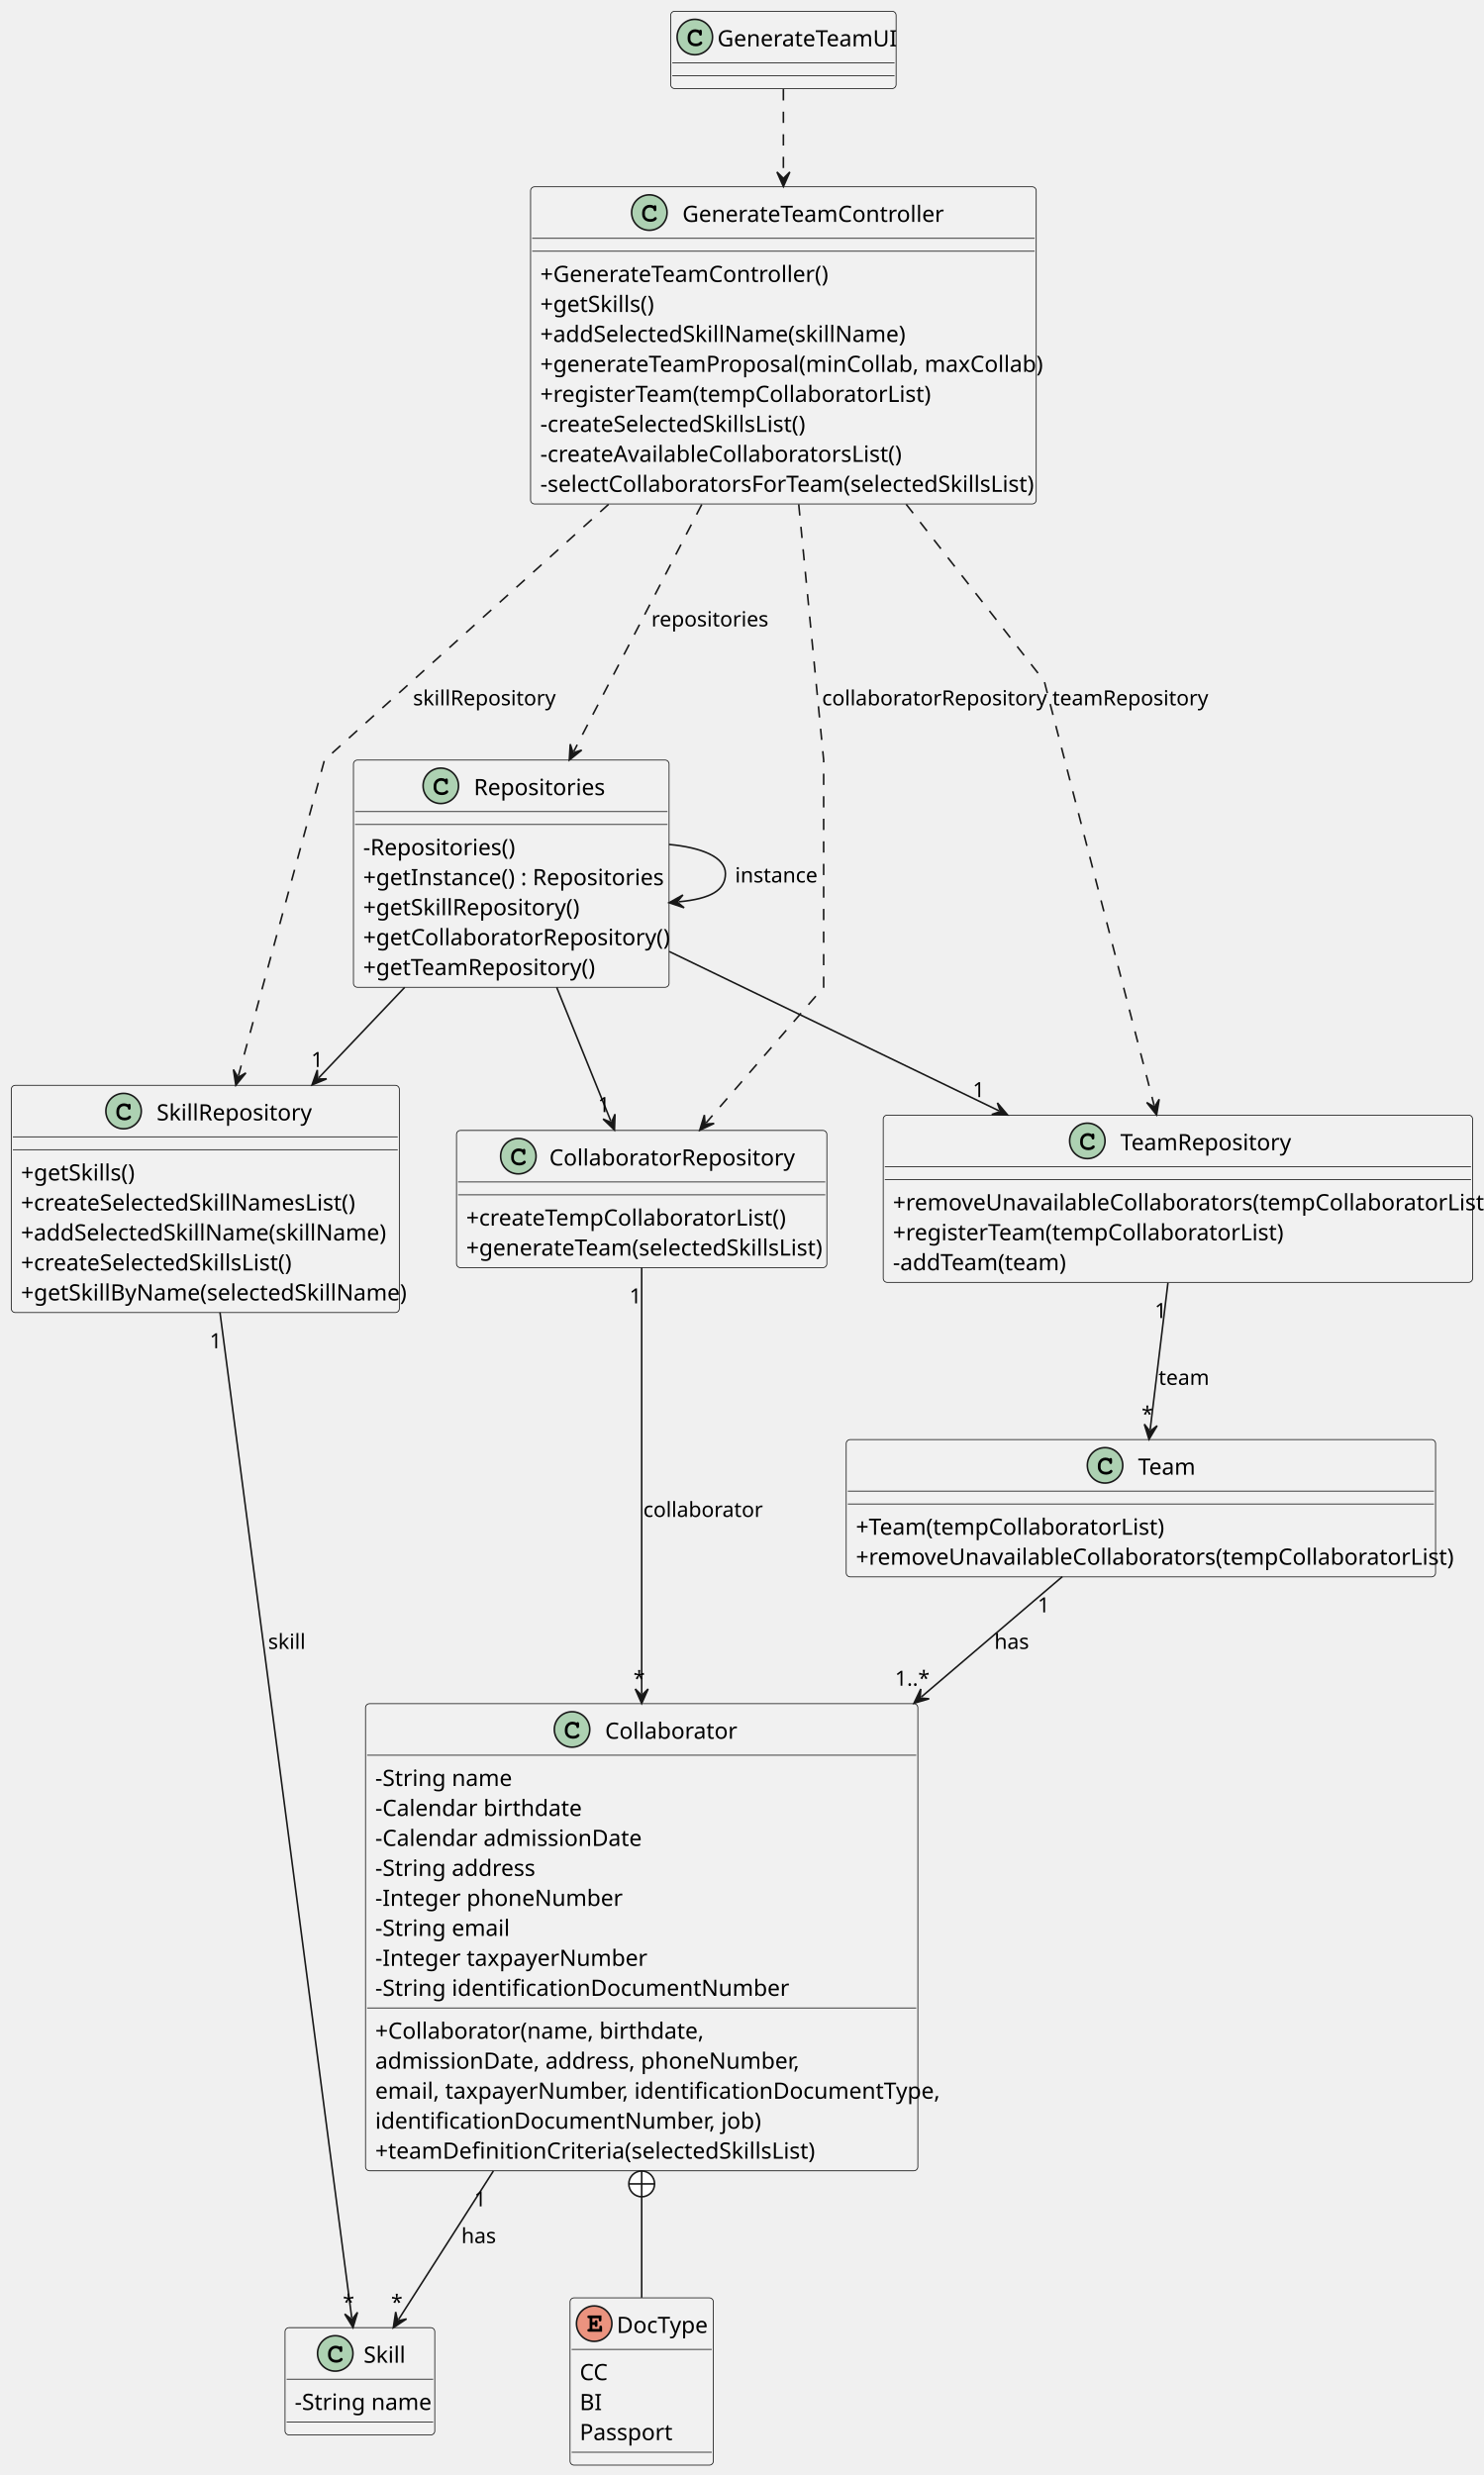
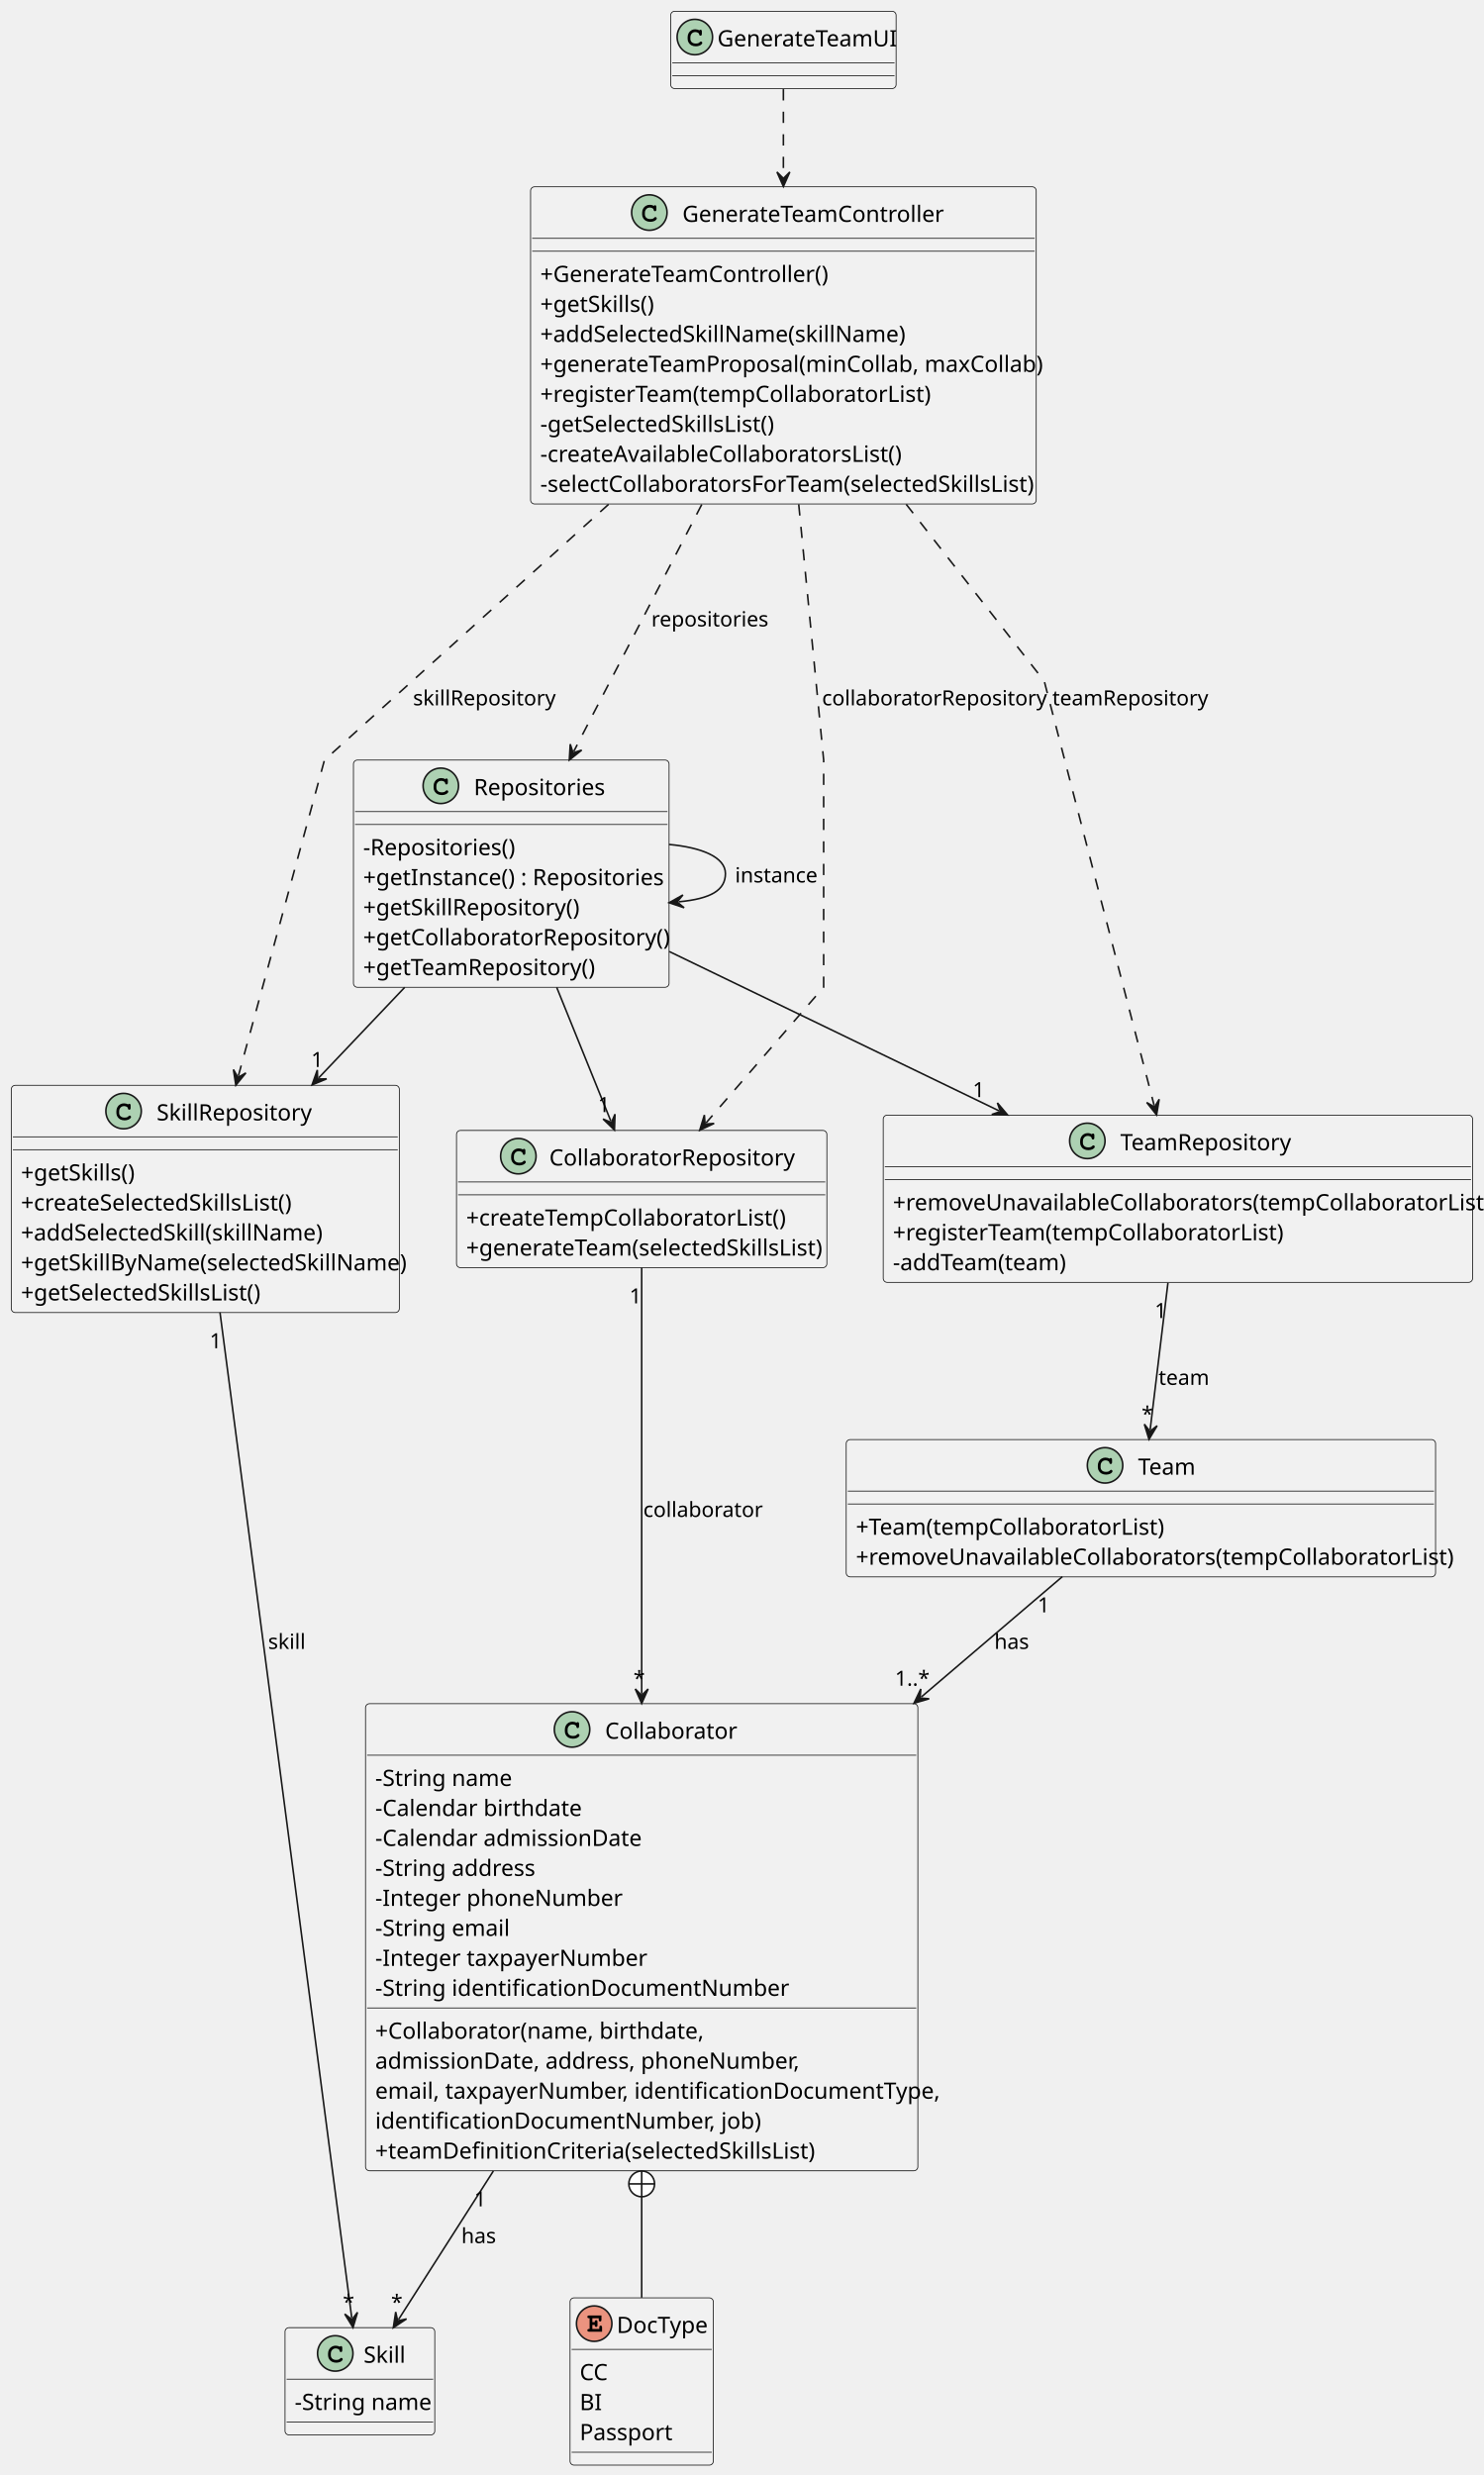
<svg xmlns="http://www.w3.org/2000/svg" contentStyleType="text/css" height="1537px" preserveAspectRatio="none" style="width:921px;height:1537px;background:#FFFFFF;" version="1.1" viewBox="0 0 921 1537" width="921px" zoomAndPan="magnify">
  <defs />
  <g>
    <g id="elem_GenerateTeamUI">
      <rect codeLine="11" fill="#F1F1F1" height="48" id="GenerateTeamUI" rx="2.5" ry="2.5" style="stroke:#181818;stroke-width:0.5;" width="140" x="416.5" y="7" />
      <ellipse cx="431.5" cy="23" fill="#ADD1B2" rx="11" ry="11" style="stroke:#181818;stroke-width:1.0;" />
      <path d="M434.266,18.875 Q434.422,18.656 434.609,18.547 Q434.797,18.438 435.016,18.438 Q435.391,18.438 435.625,18.703 Q435.859,18.953 435.859,19.562 L435.859,21.016 Q435.859,21.625 435.625,21.891 Q435.391,22.156 435.016,22.156 Q434.672,22.156 434.469,21.953 Q434.266,21.766 434.156,21.25 Q434.109,20.891 433.922,20.703 Q433.594,20.328 432.984,20.109 Q432.375,19.891 431.75,19.891 Q430.984,19.891 430.344,20.219 Q429.719,20.547 429.219,21.297 Q428.734,22.047 428.734,23.078 L428.734,24.172 Q428.734,25.406 429.625,26.234 Q430.516,27.047 432.109,27.047 Q433.047,27.047 433.703,26.797 Q434.094,26.641 434.516,26.203 Q434.781,25.938 434.922,25.859 Q435.078,25.781 435.281,25.781 Q435.609,25.781 435.859,26.047 Q436.125,26.297 436.125,26.641 Q436.125,26.984 435.781,27.391 Q435.281,27.969 434.484,28.297 Q433.406,28.75 432.109,28.75 Q430.594,28.75 429.391,28.125 Q428.406,27.625 427.719,26.562 Q427.031,25.484 427.031,24.203 L427.031,23.047 Q427.031,21.719 427.641,20.578 Q428.266,19.422 429.359,18.812 Q430.453,18.188 431.688,18.188 Q432.422,18.188 433.062,18.359 Q433.719,18.516 434.266,18.875 Z " fill="#000000" />
      <text fill="#000000" font-family="sans-serif" font-size="14" lengthAdjust="spacing" textLength="108" x="445.5" y="28.797">GenerateTeamUI</text>
      <line style="stroke:#181818;stroke-width:0.5;" x1="417.5" x2="555.5" y1="39" y2="39" />
      <line style="stroke:#181818;stroke-width:0.5;" x1="417.5" x2="555.5" y1="47" y2="47" />
    </g>
    <g id="elem_GenerateTeamController">
      <rect codeLine="16" fill="#F1F1F1" height="196.969" id="GenerateTeamController" rx="2.5" ry="2.5" style="stroke:#181818;stroke-width:0.5;" width="314" x="329.5" y="116" />
      <ellipse cx="403.25" cy="132" fill="#ADD1B2" rx="11" ry="11" style="stroke:#181818;stroke-width:1.0;" />
      <path d="M406.016,127.875 Q406.172,127.656 406.359,127.547 Q406.547,127.438 406.766,127.438 Q407.141,127.438 407.375,127.703 Q407.609,127.953 407.609,128.562 L407.609,130.016 Q407.609,130.625 407.375,130.891 Q407.141,131.156 406.766,131.156 Q406.422,131.156 406.219,130.953 Q406.016,130.766 405.906,130.25 Q405.859,129.891 405.672,129.703 Q405.344,129.328 404.734,129.109 Q404.125,128.891 403.5,128.891 Q402.734,128.891 402.094,129.219 Q401.469,129.547 400.969,130.297 Q400.484,131.047 400.484,132.078 L400.484,133.172 Q400.484,134.406 401.375,135.234 Q402.266,136.047 403.859,136.047 Q404.797,136.047 405.453,135.797 Q405.844,135.641 406.266,135.203 Q406.531,134.938 406.672,134.859 Q406.828,134.781 407.031,134.781 Q407.359,134.781 407.609,135.047 Q407.875,135.297 407.875,135.641 Q407.875,135.984 407.531,136.391 Q407.031,136.969 406.234,137.297 Q405.156,137.75 403.859,137.75 Q402.344,137.75 401.141,137.125 Q400.156,136.625 399.469,135.562 Q398.781,134.484 398.781,133.203 L398.781,132.047 Q398.781,130.719 399.391,129.578 Q400.016,128.422 401.109,127.812 Q402.203,127.188 403.438,127.188 Q404.172,127.188 404.812,127.359 Q405.469,127.516 406.016,127.875 Z " fill="#000000" />
      <text fill="#000000" font-family="sans-serif" font-size="14" lengthAdjust="spacing" textLength="158" x="423.75" y="137.797">GenerateTeamController</text>
      <line style="stroke:#181818;stroke-width:0.5;" x1="330.5" x2="642.5" y1="148" y2="148" />
      <line style="stroke:#181818;stroke-width:0.5;" x1="330.5" x2="642.5" y1="156" y2="156" />
      <text fill="#000000" font-family="sans-serif" font-size="14" lengthAdjust="spacing" textLength="176" x="335.5" y="175.107">+GenerateTeamController()</text>
      <text fill="#000000" font-family="sans-serif" font-size="14" lengthAdjust="spacing" textLength="70" x="335.5" y="193.728">+getSkills()</text>
      <text fill="#000000" font-family="sans-serif" font-size="14" lengthAdjust="spacing" textLength="217" x="335.5" y="212.35">+addSelectedSkillName(skillName)</text>
      <text fill="#000000" font-family="sans-serif" font-size="14" lengthAdjust="spacing" textLength="302" x="335.5" y="230.971">+generateTeamProposal(minCollab, maxCollab)</text>
      <text fill="#000000" font-family="sans-serif" font-size="14" lengthAdjust="spacing" textLength="233" x="335.5" y="249.592">+registerTeam(tempCollaboratorList)</text>
-       <text fill="#000000" font-family="sans-serif" font-size="14" lengthAdjust="spacing" textLength="164" x="335.5" y="268.213">-createSelectedSkillsList()</text>
+       <text fill="#000000" font-family="sans-serif" font-size="14" lengthAdjust="spacing" textLength="144" x="335.5" y="268.213">-getSelectedSkillsList()</text>
      <text fill="#000000" font-family="sans-serif" font-size="14" lengthAdjust="spacing" textLength="219" x="335.5" y="286.834">-createAvailableCollaboratorsList()</text>
      <text fill="#000000" font-family="sans-serif" font-size="14" lengthAdjust="spacing" textLength="302" x="335.5" y="305.455">-selectCollaboratorsForTeam(selectedSkillsList)</text>
    </g>
    <g id="elem_Repositories">
      <rect codeLine="31" fill="#F1F1F1" height="141.106" id="Repositories" rx="2.5" ry="2.5" style="stroke:#181818;stroke-width:0.5;" width="196" x="219.5" y="472" />
      <ellipse cx="273.75" cy="488" fill="#ADD1B2" rx="11" ry="11" style="stroke:#181818;stroke-width:1.0;" />
      <path d="M276.516,483.875 Q276.672,483.656 276.859,483.547 Q277.047,483.438 277.266,483.438 Q277.641,483.438 277.875,483.703 Q278.109,483.953 278.109,484.562 L278.109,486.016 Q278.109,486.625 277.875,486.891 Q277.641,487.156 277.266,487.156 Q276.922,487.156 276.719,486.953 Q276.516,486.766 276.406,486.25 Q276.359,485.891 276.172,485.703 Q275.844,485.328 275.234,485.109 Q274.625,484.891 274,484.891 Q273.234,484.891 272.594,485.219 Q271.969,485.547 271.469,486.297 Q270.984,487.047 270.984,488.078 L270.984,489.172 Q270.984,490.406 271.875,491.234 Q272.766,492.047 274.359,492.047 Q275.297,492.047 275.953,491.797 Q276.344,491.641 276.766,491.203 Q277.031,490.938 277.172,490.859 Q277.328,490.781 277.531,490.781 Q277.859,490.781 278.109,491.047 Q278.375,491.297 278.375,491.641 Q278.375,491.984 278.031,492.391 Q277.531,492.969 276.734,493.297 Q275.656,493.75 274.359,493.75 Q272.844,493.75 271.641,493.125 Q270.656,492.625 269.969,491.562 Q269.281,490.484 269.281,489.203 L269.281,488.047 Q269.281,486.719 269.891,485.578 Q270.516,484.422 271.609,483.812 Q272.703,483.188 273.938,483.188 Q274.672,483.188 275.312,483.359 Q275.969,483.516 276.516,483.875 Z " fill="#000000" />
      <text fill="#000000" font-family="sans-serif" font-size="14" lengthAdjust="spacing" textLength="79" x="294.25" y="493.797">Repositories</text>
      <line style="stroke:#181818;stroke-width:0.5;" x1="220.5" x2="414.5" y1="504" y2="504" />
      <line style="stroke:#181818;stroke-width:0.5;" x1="220.5" x2="414.5" y1="512" y2="512" />
      <text fill="#000000" font-family="sans-serif" font-size="14" lengthAdjust="spacing" textLength="94" x="225.5" y="531.107">-Repositories()</text>
      <text fill="#000000" font-family="sans-serif" font-size="14" lengthAdjust="spacing" textLength="182" x="225.5" y="549.729">+getInstance() : Repositories</text>
      <text fill="#000000" font-family="sans-serif" font-size="14" lengthAdjust="spacing" textLength="131" x="225.5" y="568.35">+getSkillRepository()</text>
      <text fill="#000000" font-family="sans-serif" font-size="14" lengthAdjust="spacing" textLength="184" x="225.5" y="586.971">+getCollaboratorRepository()</text>
      <text fill="#000000" font-family="sans-serif" font-size="14" lengthAdjust="spacing" textLength="142" x="225.5" y="605.592">+getTeamRepository()</text>
    </g>
    <g id="elem_SkillRepository">
      <rect codeLine="42" fill="#F1F1F1" height="141.106" id="SkillRepository" rx="2.5" ry="2.5" style="stroke:#181818;stroke-width:0.5;" width="241" x="7" y="674" />
      <ellipse cx="76.75" cy="690" fill="#ADD1B2" rx="11" ry="11" style="stroke:#181818;stroke-width:1.0;" />
      <path d="M79.516,685.875 Q79.672,685.656 79.859,685.547 Q80.047,685.438 80.266,685.438 Q80.641,685.438 80.875,685.703 Q81.109,685.953 81.109,686.562 L81.109,688.016 Q81.109,688.625 80.875,688.891 Q80.641,689.156 80.266,689.156 Q79.922,689.156 79.719,688.953 Q79.516,688.766 79.406,688.25 Q79.359,687.891 79.172,687.703 Q78.844,687.328 78.234,687.109 Q77.625,686.891 77,686.891 Q76.234,686.891 75.594,687.219 Q74.969,687.547 74.469,688.297 Q73.984,689.047 73.984,690.078 L73.984,691.172 Q73.984,692.406 74.875,693.234 Q75.766,694.047 77.359,694.047 Q78.297,694.047 78.953,693.797 Q79.344,693.641 79.766,693.203 Q80.031,692.938 80.172,692.859 Q80.328,692.781 80.531,692.781 Q80.859,692.781 81.109,693.047 Q81.375,693.297 81.375,693.641 Q81.375,693.984 81.031,694.391 Q80.531,694.969 79.734,695.297 Q78.656,695.75 77.359,695.75 Q75.844,695.75 74.641,695.125 Q73.656,694.625 72.969,693.562 Q72.281,692.484 72.281,691.203 L72.281,690.047 Q72.281,688.719 72.891,687.578 Q73.516,686.422 74.609,685.812 Q75.703,685.188 76.938,685.188 Q77.672,685.188 78.312,685.359 Q78.969,685.516 79.516,685.875 Z " fill="#000000" />
      <text fill="#000000" font-family="sans-serif" font-size="14" lengthAdjust="spacing" textLength="93" x="97.25" y="695.797">SkillRepository</text>
      <line style="stroke:#181818;stroke-width:0.5;" x1="8" x2="247" y1="706" y2="706" />
      <line style="stroke:#181818;stroke-width:0.5;" x1="8" x2="247" y1="714" y2="714" />
      <text fill="#000000" font-family="sans-serif" font-size="14" lengthAdjust="spacing" textLength="70" x="13" y="733.107">+getSkills()</text>
-       <text fill="#000000" font-family="sans-serif" font-size="14" lengthAdjust="spacing" textLength="203" x="13" y="751.729">+createSelectedSkillNamesList()</text>
-       <text fill="#000000" font-family="sans-serif" font-size="14" lengthAdjust="spacing" textLength="217" x="13" y="770.35">+addSelectedSkillName(skillName)</text>
-       <text fill="#000000" font-family="sans-serif" font-size="14" lengthAdjust="spacing" textLength="167" x="13" y="788.971">+createSelectedSkillsList()</text>
-       <text fill="#000000" font-family="sans-serif" font-size="14" lengthAdjust="spacing" textLength="229" x="13" y="807.592">+getSkillByName(selectedSkillName)</text>
+       <text fill="#000000" font-family="sans-serif" font-size="14" lengthAdjust="spacing" textLength="167" x="13" y="751.729">+createSelectedSkillsList()</text>
+       <text fill="#000000" font-family="sans-serif" font-size="14" lengthAdjust="spacing" textLength="181" x="13" y="770.35">+addSelectedSkill(skillName)</text>
+       <text fill="#000000" font-family="sans-serif" font-size="14" lengthAdjust="spacing" textLength="229" x="13" y="788.971">+getSkillByName(selectedSkillName)</text>
+       <text fill="#000000" font-family="sans-serif" font-size="14" lengthAdjust="spacing" textLength="147" x="13" y="807.592">+getSelectedSkillsList()</text>
    </g>
    <g id="elem_CollaboratorRepository">
      <rect codeLine="51" fill="#F1F1F1" height="85.242" id="CollaboratorRepository" rx="2.5" ry="2.5" style="stroke:#181818;stroke-width:0.5;" width="230" x="283.5" y="702" />
      <ellipse cx="321.9" cy="718" fill="#ADD1B2" rx="11" ry="11" style="stroke:#181818;stroke-width:1.0;" />
      <path d="M324.666,713.875 Q324.822,713.656 325.009,713.547 Q325.197,713.438 325.416,713.438 Q325.791,713.438 326.025,713.703 Q326.259,713.953 326.259,714.562 L326.259,716.016 Q326.259,716.625 326.025,716.891 Q325.791,717.156 325.416,717.156 Q325.072,717.156 324.869,716.953 Q324.666,716.766 324.556,716.25 Q324.509,715.891 324.322,715.703 Q323.994,715.328 323.384,715.109 Q322.775,714.891 322.15,714.891 Q321.384,714.891 320.744,715.219 Q320.119,715.547 319.619,716.297 Q319.134,717.047 319.134,718.078 L319.134,719.172 Q319.134,720.406 320.025,721.234 Q320.916,722.047 322.509,722.047 Q323.447,722.047 324.103,721.797 Q324.494,721.641 324.916,721.203 Q325.181,720.938 325.322,720.859 Q325.478,720.781 325.681,720.781 Q326.009,720.781 326.259,721.047 Q326.525,721.297 326.525,721.641 Q326.525,721.984 326.181,722.391 Q325.681,722.969 324.884,723.297 Q323.806,723.75 322.509,723.75 Q320.994,723.75 319.791,723.125 Q318.806,722.625 318.119,721.562 Q317.431,720.484 317.431,719.203 L317.431,718.047 Q317.431,716.719 318.041,715.578 Q318.666,714.422 319.759,713.812 Q320.853,713.188 322.087,713.188 Q322.822,713.188 323.462,713.359 Q324.119,713.516 324.666,713.875 Z " fill="#000000" />
      <text fill="#000000" font-family="sans-serif" font-size="14" lengthAdjust="spacing" textLength="146" x="341.1" y="723.797">CollaboratorRepository</text>
      <line style="stroke:#181818;stroke-width:0.5;" x1="284.5" x2="512.5" y1="734" y2="734" />
      <line style="stroke:#181818;stroke-width:0.5;" x1="284.5" x2="512.5" y1="742" y2="742" />
      <text fill="#000000" font-family="sans-serif" font-size="14" lengthAdjust="spacing" textLength="194" x="289.5" y="761.107">+createTempCollaboratorList()</text>
      <text fill="#000000" font-family="sans-serif" font-size="14" lengthAdjust="spacing" textLength="218" x="289.5" y="779.729">+generateTeam(selectedSkillsList)</text>
    </g>
    <g id="elem_TeamRepository">
      <rect codeLine="57" fill="#F1F1F1" height="103.863" id="TeamRepository" rx="2.5" ry="2.5" style="stroke:#181818;stroke-width:0.5;" width="366" x="548.5" y="692.5" />
      <ellipse cx="675.25" cy="708.5" fill="#ADD1B2" rx="11" ry="11" style="stroke:#181818;stroke-width:1.0;" />
      <path d="M678.016,704.375 Q678.172,704.156 678.359,704.047 Q678.547,703.938 678.766,703.938 Q679.141,703.938 679.375,704.203 Q679.609,704.453 679.609,705.062 L679.609,706.516 Q679.609,707.125 679.375,707.391 Q679.141,707.656 678.766,707.656 Q678.422,707.656 678.219,707.453 Q678.016,707.266 677.906,706.75 Q677.859,706.391 677.672,706.203 Q677.344,705.828 676.734,705.609 Q676.125,705.391 675.5,705.391 Q674.734,705.391 674.094,705.719 Q673.469,706.047 672.969,706.797 Q672.484,707.547 672.484,708.578 L672.484,709.672 Q672.484,710.906 673.375,711.734 Q674.266,712.547 675.859,712.547 Q676.797,712.547 677.453,712.297 Q677.844,712.141 678.266,711.703 Q678.531,711.438 678.672,711.359 Q678.828,711.281 679.031,711.281 Q679.359,711.281 679.609,711.547 Q679.875,711.797 679.875,712.141 Q679.875,712.484 679.531,712.891 Q679.031,713.469 678.234,713.797 Q677.156,714.25 675.859,714.25 Q674.344,714.25 673.141,713.625 Q672.156,713.125 671.469,712.062 Q670.781,710.984 670.781,709.703 L670.781,708.547 Q670.781,707.219 671.391,706.078 Q672.016,704.922 673.109,704.312 Q674.203,703.688 675.438,703.688 Q676.172,703.688 676.812,703.859 Q677.469,704.016 678.016,704.375 Z " fill="#000000" />
      <text fill="#000000" font-family="sans-serif" font-size="14" lengthAdjust="spacing" textLength="104" x="695.75" y="714.297">TeamRepository</text>
      <line style="stroke:#181818;stroke-width:0.5;" x1="549.5" x2="913.5" y1="724.5" y2="724.5" />
      <line style="stroke:#181818;stroke-width:0.5;" x1="549.5" x2="913.5" y1="732.5" y2="732.5" />
      <text fill="#000000" font-family="sans-serif" font-size="14" lengthAdjust="spacing" textLength="354" x="554.5" y="751.607">+removeUnavailableCollaborators(tempCollaboratorList)</text>
      <text fill="#000000" font-family="sans-serif" font-size="14" lengthAdjust="spacing" textLength="233" x="554.5" y="770.229">+registerTeam(tempCollaboratorList)</text>
      <text fill="#000000" font-family="sans-serif" font-size="14" lengthAdjust="spacing" textLength="106" x="554.5" y="788.85">-addTeam(team)</text>
    </g>
    <g id="elem_Collaborator">
      <rect codeLine="64" fill="#F1F1F1" height="290.074" id="Collaborator" rx="2.5" ry="2.5" style="stroke:#181818;stroke-width:0.5;" width="343" x="227" y="1058" />
      <ellipse cx="355.25" cy="1074" fill="#ADD1B2" rx="11" ry="11" style="stroke:#181818;stroke-width:1.0;" />
      <path d="M358.016,1069.875 Q358.172,1069.656 358.359,1069.547 Q358.547,1069.438 358.766,1069.438 Q359.141,1069.438 359.375,1069.703 Q359.609,1069.953 359.609,1070.562 L359.609,1072.016 Q359.609,1072.625 359.375,1072.891 Q359.141,1073.156 358.766,1073.156 Q358.422,1073.156 358.219,1072.953 Q358.016,1072.766 357.906,1072.25 Q357.859,1071.891 357.672,1071.703 Q357.344,1071.328 356.734,1071.109 Q356.125,1070.891 355.5,1070.891 Q354.734,1070.891 354.094,1071.219 Q353.469,1071.547 352.969,1072.297 Q352.484,1073.047 352.484,1074.078 L352.484,1075.172 Q352.484,1076.406 353.375,1077.234 Q354.266,1078.047 355.859,1078.047 Q356.797,1078.047 357.453,1077.797 Q357.844,1077.641 358.266,1077.203 Q358.531,1076.938 358.672,1076.859 Q358.828,1076.781 359.031,1076.781 Q359.359,1076.781 359.609,1077.047 Q359.875,1077.297 359.875,1077.641 Q359.875,1077.984 359.531,1078.391 Q359.031,1078.969 358.234,1079.297 Q357.156,1079.75 355.859,1079.75 Q354.344,1079.75 353.141,1079.125 Q352.156,1078.625 351.469,1077.562 Q350.781,1076.484 350.781,1075.203 L350.781,1074.047 Q350.781,1072.719 351.391,1071.578 Q352.016,1070.422 353.109,1069.812 Q354.203,1069.188 355.438,1069.188 Q356.172,1069.188 356.812,1069.359 Q357.469,1069.516 358.016,1069.875 Z " fill="#000000" />
      <text fill="#000000" font-family="sans-serif" font-size="14" lengthAdjust="spacing" textLength="78" x="375.75" y="1079.797">Collaborator</text>
      <line style="stroke:#181818;stroke-width:0.5;" x1="228" x2="569" y1="1090" y2="1090" />
      <text fill="#000000" font-family="sans-serif" font-size="14" lengthAdjust="spacing" textLength="81" x="233" y="1109.107">-String name</text>
      <text fill="#000000" font-family="sans-serif" font-size="14" lengthAdjust="spacing" textLength="123" x="233" y="1127.728">-Calendar birthdate</text>
      <text fill="#000000" font-family="sans-serif" font-size="14" lengthAdjust="spacing" textLength="160" x="233" y="1146.35">-Calendar admissionDate</text>
      <text fill="#000000" font-family="sans-serif" font-size="14" lengthAdjust="spacing" textLength="97" x="233" y="1164.971">-String address</text>
      <text fill="#000000" font-family="sans-serif" font-size="14" lengthAdjust="spacing" textLength="142" x="233" y="1183.592">-Integer phoneNumber</text>
      <text fill="#000000" font-family="sans-serif" font-size="14" lengthAdjust="spacing" textLength="79" x="233" y="1202.213">-String email</text>
      <text fill="#000000" font-family="sans-serif" font-size="14" lengthAdjust="spacing" textLength="156" x="233" y="1220.834">-Integer taxpayerNumber</text>
      <text fill="#000000" font-family="sans-serif" font-size="14" lengthAdjust="spacing" textLength="238" x="233" y="1239.455">-String identificationDocumentNumber</text>
      <line style="stroke:#181818;stroke-width:0.5;" x1="228" x2="569" y1="1246.969" y2="1246.969" />
      <text fill="#000000" font-family="sans-serif" font-size="14" lengthAdjust="spacing" textLength="194" x="233" y="1266.076">+Collaborator(name, birthdate,</text>
      <text fill="#000000" font-family="sans-serif" font-size="14" lengthAdjust="spacing" textLength="253" x="233" y="1284.697">admissionDate, address, phoneNumber,</text>
      <text fill="#000000" font-family="sans-serif" font-size="14" lengthAdjust="spacing" textLength="331" x="233" y="1303.318">email, taxpayerNumber, identificationDocumentType,</text>
      <text fill="#000000" font-family="sans-serif" font-size="14" lengthAdjust="spacing" textLength="224" x="233" y="1321.939">identificationDocumentNumber, job)</text>
      <text fill="#000000" font-family="sans-serif" font-size="14" lengthAdjust="spacing" textLength="261" x="233" y="1340.561">+teamDefinitionCriteria(selectedSkillsList)</text>
    </g>
    <g id="elem_DocType">
      <rect codeLine="78" fill="#F1F1F1" height="103.863" id="DocType" rx="2.5" ry="2.5" style="stroke:#181818;stroke-width:0.5;" width="89" x="354" y="1427" />
      <ellipse cx="369" cy="1443" fill="#EB937F" rx="11" ry="11" style="stroke:#181818;stroke-width:1.0;" />
      <path d="M367.859,1443.797 L367.859,1446.297 L372.188,1446.297 L372.188,1445.375 Q372.188,1444.766 372.422,1444.5 Q372.672,1444.234 373.047,1444.234 Q373.422,1444.234 373.656,1444.5 Q373.891,1444.766 373.891,1445.375 L373.891,1448 L365.891,1448 Q365.266,1448 365,1447.766 Q364.75,1447.531 364.75,1447.141 Q364.75,1446.766 365.016,1446.531 Q365.281,1446.297 365.891,1446.297 L366.156,1446.297 L366.156,1439.641 L365.891,1439.641 Q365.266,1439.641 365,1439.406 Q364.75,1439.172 364.75,1438.781 Q364.75,1438.406 365,1438.172 Q365.266,1437.938 365.891,1437.938 L373.516,1437.938 L373.516,1440.531 Q373.516,1441.141 373.281,1441.406 Q373.062,1441.656 372.672,1441.656 Q372.297,1441.656 372.062,1441.406 Q371.828,1441.141 371.828,1440.531 L371.828,1439.641 L367.859,1439.641 L367.859,1442.094 L369.344,1442.094 Q369.344,1441.438 369.469,1441.25 Q369.734,1440.844 370.203,1440.844 Q370.578,1440.844 370.812,1441.109 Q371.047,1441.359 371.047,1441.969 L371.047,1443.938 Q371.047,1444.484 370.922,1444.672 Q370.656,1445.062 370.203,1445.062 Q369.734,1445.062 369.469,1444.656 Q369.344,1444.469 369.344,1443.797 L367.859,1443.797 Z " fill="#000000" />
      <text fill="#000000" font-family="sans-serif" font-size="14" lengthAdjust="spacing" textLength="57" x="383" y="1448.797">DocType</text>
      <line style="stroke:#181818;stroke-width:0.5;" x1="355" x2="442" y1="1459" y2="1459" />
      <text fill="#000000" font-family="sans-serif" font-size="14" lengthAdjust="spacing" textLength="20" x="360" y="1478.107">CC</text>
      <text fill="#000000" font-family="sans-serif" font-size="14" lengthAdjust="spacing" textLength="12" x="360" y="1496.728">BI</text>
      <text fill="#000000" font-family="sans-serif" font-size="14" lengthAdjust="spacing" textLength="56" x="360" y="1515.35">Passport</text>
      <line style="stroke:#181818;stroke-width:0.5;" x1="355" x2="442" y1="1522.863" y2="1522.863" />
    </g>
    <g id="elem_Skill">
      <rect codeLine="85" fill="#F1F1F1" height="66.621" id="Skill" rx="2.5" ry="2.5" style="stroke:#181818;stroke-width:0.5;" width="93" x="177" y="1445.5" />
      <ellipse cx="208.2" cy="1461.5" fill="#ADD1B2" rx="11" ry="11" style="stroke:#181818;stroke-width:1.0;" />
      <path d="M210.966,1457.375 Q211.122,1457.156 211.309,1457.047 Q211.497,1456.938 211.716,1456.938 Q212.091,1456.938 212.325,1457.203 Q212.559,1457.453 212.559,1458.062 L212.559,1459.516 Q212.559,1460.125 212.325,1460.391 Q212.091,1460.656 211.716,1460.656 Q211.372,1460.656 211.169,1460.453 Q210.966,1460.266 210.856,1459.75 Q210.809,1459.391 210.622,1459.203 Q210.294,1458.828 209.684,1458.609 Q209.075,1458.391 208.45,1458.391 Q207.684,1458.391 207.044,1458.719 Q206.419,1459.047 205.919,1459.797 Q205.434,1460.547 205.434,1461.578 L205.434,1462.672 Q205.434,1463.906 206.325,1464.734 Q207.216,1465.547 208.809,1465.547 Q209.747,1465.547 210.403,1465.297 Q210.794,1465.141 211.216,1464.703 Q211.481,1464.438 211.622,1464.359 Q211.778,1464.281 211.981,1464.281 Q212.309,1464.281 212.559,1464.547 Q212.825,1464.797 212.825,1465.141 Q212.825,1465.484 212.481,1465.891 Q211.981,1466.469 211.184,1466.797 Q210.106,1467.25 208.809,1467.25 Q207.294,1467.25 206.091,1466.625 Q205.106,1466.125 204.419,1465.062 Q203.731,1463.984 203.731,1462.703 L203.731,1461.547 Q203.731,1460.219 204.341,1459.078 Q204.966,1457.922 206.059,1457.312 Q207.153,1456.688 208.387,1456.688 Q209.122,1456.688 209.762,1456.859 Q210.419,1457.016 210.966,1457.375 Z " fill="#000000" />
      <text fill="#000000" font-family="sans-serif" font-size="14" lengthAdjust="spacing" textLength="25" x="225.8" y="1467.297">Skill</text>
      <line style="stroke:#181818;stroke-width:0.5;" x1="178" x2="269" y1="1477.5" y2="1477.5" />
      <text fill="#000000" font-family="sans-serif" font-size="14" lengthAdjust="spacing" textLength="81" x="183" y="1496.607">-String name</text>
      <line style="stroke:#181818;stroke-width:0.5;" x1="178" x2="269" y1="1504.121" y2="1504.121" />
    </g>
    <g id="elem_Team">
      <rect codeLine="90" fill="#F1F1F1" height="85.242" id="Team" rx="2.5" ry="2.5" style="stroke:#181818;stroke-width:0.5;" width="366" x="525.5" y="894" />
      <ellipse cx="686.25" cy="910" fill="#ADD1B2" rx="11" ry="11" style="stroke:#181818;stroke-width:1.0;" />
      <path d="M689.016,905.875 Q689.172,905.656 689.359,905.547 Q689.547,905.438 689.766,905.438 Q690.141,905.438 690.375,905.703 Q690.609,905.953 690.609,906.562 L690.609,908.016 Q690.609,908.625 690.375,908.891 Q690.141,909.156 689.766,909.156 Q689.422,909.156 689.219,908.953 Q689.016,908.766 688.906,908.25 Q688.859,907.891 688.672,907.703 Q688.344,907.328 687.734,907.109 Q687.125,906.891 686.5,906.891 Q685.734,906.891 685.094,907.219 Q684.469,907.547 683.969,908.297 Q683.484,909.047 683.484,910.078 L683.484,911.172 Q683.484,912.406 684.375,913.234 Q685.266,914.047 686.859,914.047 Q687.797,914.047 688.453,913.797 Q688.844,913.641 689.266,913.203 Q689.531,912.938 689.672,912.859 Q689.828,912.781 690.031,912.781 Q690.359,912.781 690.609,913.047 Q690.875,913.297 690.875,913.641 Q690.875,913.984 690.531,914.391 Q690.031,914.969 689.234,915.297 Q688.156,915.75 686.859,915.75 Q685.344,915.75 684.141,915.125 Q683.156,914.625 682.469,913.562 Q681.781,912.484 681.781,911.203 L681.781,910.047 Q681.781,908.719 682.391,907.578 Q683.016,906.422 684.109,905.812 Q685.203,905.188 686.438,905.188 Q687.172,905.188 687.812,905.359 Q688.469,905.516 689.016,905.875 Z " fill="#000000" />
      <text fill="#000000" font-family="sans-serif" font-size="14" lengthAdjust="spacing" textLength="36" x="706.75" y="915.797">Team</text>
      <line style="stroke:#181818;stroke-width:0.5;" x1="526.5" x2="890.5" y1="926" y2="926" />
      <line style="stroke:#181818;stroke-width:0.5;" x1="526.5" x2="890.5" y1="934" y2="934" />
      <text fill="#000000" font-family="sans-serif" font-size="14" lengthAdjust="spacing" textLength="185" x="531.5" y="953.107">+Team(tempCollaboratorList)</text>
      <text fill="#000000" font-family="sans-serif" font-size="14" lengthAdjust="spacing" textLength="354" x="531.5" y="971.729">+removeUnavailableCollaborators(tempCollaboratorList)</text>
    </g>
    <g id="link_Repositories_Repositories">
      <path codeLine="96" d="M415.52,524.41 C435.87,526.31 450.5,532.34 450.5,542.5 C450.5,552.66 441.844,558.132 421.494,560.032 " fill="none" id="Repositories-to-Repositories" style="stroke:#181818;stroke-width:1.0;" />
      <polygon fill="#181818" points="415.52,560.59,424.853,563.736,420.498,560.125,424.109,555.771,415.52,560.59" style="stroke:#181818;stroke-width:1.0;" />
      <text fill="#000000" font-family="sans-serif" font-size="13" lengthAdjust="spacing" textLength="49" x="456.5" y="548.028">instance</text>
    </g>
    <g id="link_GenerateTeamUI_GenerateTeamController">
      <path codeLine="98" d="M486.5,55.36 C486.5,71.15 486.5,87.19 486.5,109.81 " fill="none" id="GenerateTeamUI-to-GenerateTeamController" style="stroke:#181818;stroke-width:1.0;stroke-dasharray:7.0,7.0;" />
      <polygon fill="#181818" points="486.5,115.81,490.5,106.81,486.5,110.81,482.5,106.81,486.5,115.81" style="stroke:#181818;stroke-width:1.0;" />
    </g>
    <g id="link_GenerateTeamController_Repositories">
      <path codeLine="100" d="M435.79,313.31 C409.3,364.42 380.261,420.433 356.311,466.643 " fill="none" id="GenerateTeamController-to-Repositories" style="stroke:#181818;stroke-width:1.0;stroke-dasharray:7.0,7.0;" />
      <polygon fill="#181818" points="353.55,471.97,361.243,465.82,355.851,467.531,354.14,462.139,353.55,471.97" style="stroke:#181818;stroke-width:1.0;" />
      <text fill="#000000" font-family="sans-serif" font-size="13" lengthAdjust="spacing" textLength="67" x="404.5" y="389.028">repositories</text>
    </g>
    <g id="link_GenerateTeamController_CollaboratorRepository">
      <path codeLine="102" d="M496.02,313.2 C503.09,385.69 511.5,472 511.5,472 C511.5,472 511.5,613 511.5,613 C511.5,613 471.558,659.124 438.488,697.314 " fill="none" id="GenerateTeamController-to-CollaboratorRepository" style="stroke:#181818;stroke-width:1.0;stroke-dasharray:7.0,7.0;" />
      <polygon fill="#181818" points="434.56,701.85,443.475,697.665,437.833,698.07,437.428,692.428,434.56,701.85" style="stroke:#181818;stroke-width:1.0;" />
      <text fill="#000000" font-family="sans-serif" font-size="13" lengthAdjust="spacing" textLength="129" x="510.5" y="438.028">collaboratorRepository</text>
    </g>
    <g id="link_GenerateTeamController_SkillRepository">
      <path codeLine="103" d="M377.94,313.2 C297.4,385.69 201.5,472 201.5,472 C201.5,472 169.968,587.701 148.038,668.141 " fill="none" id="GenerateTeamController-to-SkillRepository" style="stroke:#181818;stroke-width:1.0;stroke-dasharray:7.0,7.0;" />
      <polygon fill="#181818" points="146.46,673.93,152.686,666.299,147.775,669.106,144.968,664.195,146.46,673.93" style="stroke:#181818;stroke-width:1.0;" />
      <text fill="#000000" font-family="sans-serif" font-size="13" lengthAdjust="spacing" textLength="85" x="256.5" y="438.028">skillRepository</text>
    </g>
    <g id="link_GenerateTeamController_TeamRepository">
      <path codeLine="104" d="M562.76,313.17 C604.77,366.99 648.5,423 648.5,423 C648.5,423 693.315,596.072 716.755,686.552 " fill="none" id="GenerateTeamController-to-TeamRepository" style="stroke:#181818;stroke-width:1.0;stroke-dasharray:7.0,7.0;" />
      <polygon fill="#181818" points="718.26,692.36,719.875,682.644,717.006,687.52,712.131,684.651,718.26,692.36" style="stroke:#181818;stroke-width:1.0;" />
      <text fill="#000000" font-family="sans-serif" font-size="13" lengthAdjust="spacing" textLength="91" x="653.5" y="438.028">teamRepository</text>
    </g>
    <g id="link_Repositories_SkillRepository">
      <path codeLine="106" d="M251.31,613.17 C232.68,632.79 216.543,649.77 197.903,669.39 " fill="none" id="Repositories-to-SkillRepository" style="stroke:#181818;stroke-width:1.0;" />
      <polygon fill="#181818" points="193.77,673.74,202.869,669.97,197.214,670.115,197.069,664.46,193.77,673.74" style="stroke:#181818;stroke-width:1.0;" />
      <text fill="#000000" font-family="sans-serif" font-size="13" lengthAdjust="spacing" textLength="7" x="193.243" y="662.604">1</text>
    </g>
    <g id="link_Repositories_CollaboratorRepository">
      <path codeLine="107" d="M345.72,613.17 C357.68,642.71 368.968,670.579 379.338,696.189 " fill="none" id="Repositories-to-CollaboratorRepository" style="stroke:#181818;stroke-width:1.0;" />
      <polygon fill="#181818" points="381.59,701.75,381.92,691.907,379.713,697.115,374.505,694.909,381.59,701.75" style="stroke:#181818;stroke-width:1.0;" />
      <text fill="#000000" font-family="sans-serif" font-size="13" lengthAdjust="spacing" textLength="7" x="371.337" y="690.614">1</text>
    </g>
    <g id="link_Repositories_TeamRepository">
      <path codeLine="108" d="M415.61,590.9 C478.86,621.45 555.658,658.55 620.357,689.81 " fill="none" id="Repositories-to-TeamRepository" style="stroke:#181818;stroke-width:1.0;" />
      <polygon fill="#181818" points="625.76,692.42,619.396,684.903,621.258,690.245,615.916,692.106,625.76,692.42" style="stroke:#181818;stroke-width:1.0;" />
      <text fill="#000000" font-family="sans-serif" font-size="13" lengthAdjust="spacing" textLength="7" x="604.081" y="681.337">1</text>
    </g>
    <g id="link_SkillRepository_Skill">
      <path codeLine="110" d="M136.62,815.07 C156.81,969.17 203.9,1328.431 218.451,1439.471 " fill="none" id="SkillRepository-to-Skill" style="stroke:#181818;stroke-width:1.0;" />
      <polygon fill="#181818" points="219.23,1445.42,222.027,1435.977,218.58,1440.462,214.095,1437.016,219.23,1445.42" style="stroke:#181818;stroke-width:1.0;" />
      <text fill="#000000" font-family="sans-serif" font-size="13" lengthAdjust="spacing" textLength="23" x="166.5" y="1024.028">skill</text>
      <text fill="#000000" font-family="sans-serif" font-size="13" lengthAdjust="spacing" textLength="7" x="130.2" y="837.262">1</text>
      <text fill="#000000" font-family="sans-serif" font-size="13" lengthAdjust="spacing" textLength="5" x="212.897" y="1434.23">*</text>
    </g>
    <g id="link_CollaboratorRepository_Collaborator">
      <path codeLine="111" d="M398.5,787.22 C398.5,848.02 398.5,957.96 398.5,1051.84 " fill="none" id="CollaboratorRepository-to-Collaborator" style="stroke:#181818;stroke-width:1.0;" />
      <polygon fill="#181818" points="398.5,1057.84,402.5,1048.84,398.5,1052.84,394.5,1048.84,398.5,1057.84" style="stroke:#181818;stroke-width:1.0;" />
      <text fill="#000000" font-family="sans-serif" font-size="13" lengthAdjust="spacing" textLength="67" x="399.5" y="942.028">collaborator</text>
      <text fill="#000000" font-family="sans-serif" font-size="13" lengthAdjust="spacing" textLength="7" x="390.942" y="809.415">1</text>
      <text fill="#000000" font-family="sans-serif" font-size="13" lengthAdjust="spacing" textLength="5" x="393.371" y="1046.951">*</text>
    </g>
    <g id="link_TeamRepository_Team">
      <path codeLine="112" d="M725.31,796.67 C721.62,827.11 717.721,859.293 714.261,887.893 " fill="none" id="TeamRepository-to-Team" style="stroke:#181818;stroke-width:1.0;" />
      <polygon fill="#181818" points="713.54,893.85,718.592,885.396,714.14,888.886,710.65,884.435,713.54,893.85" style="stroke:#181818;stroke-width:1.0;" />
      <text fill="#000000" font-family="sans-serif" font-size="13" lengthAdjust="spacing" textLength="29" x="719.5" y="860.028">team</text>
      <text fill="#000000" font-family="sans-serif" font-size="13" lengthAdjust="spacing" textLength="7" x="717.068" y="818.499">1</text>
      <text fill="#000000" font-family="sans-serif" font-size="13" lengthAdjust="spacing" textLength="5" x="708.945" y="882.73">*</text>
    </g>
    <g id="link_Collaborator_Skill">
      <path codeLine="114" d="M306.39,1348.22 C283,1384.84 263.289,1415.703 247.489,1440.443 " fill="none" id="Collaborator-to-Skill" style="stroke:#181818;stroke-width:1.0;" />
      <polygon fill="#181818" points="244.26,1445.5,252.475,1440.068,246.951,1441.286,245.733,1435.762,244.26,1445.5" style="stroke:#181818;stroke-width:1.0;" />
      <text fill="#000000" font-family="sans-serif" font-size="13" lengthAdjust="spacing" textLength="21" x="286.5" y="1393.028">has</text>
      <text fill="#000000" font-family="sans-serif" font-size="13" lengthAdjust="spacing" textLength="7" x="294.46" y="1370.18">1</text>
      <text fill="#000000" font-family="sans-serif" font-size="13" lengthAdjust="spacing" textLength="5" x="242.855" y="1434.325">*</text>
    </g>
    <g id="link_Team_Collaborator">
      <path codeLine="115" d="M659.72,979.12 C634.23,1000.87 605.914,1025.025 572.144,1053.845 " fill="none" id="Team-to-Collaborator" style="stroke:#181818;stroke-width:1.0;" />
      <polygon fill="#181818" points="567.58,1057.74,577.023,1054.94,571.383,1054.494,571.829,1048.855,567.58,1057.74" style="stroke:#181818;stroke-width:1.0;" />
      <text fill="#000000" font-family="sans-serif" font-size="13" lengthAdjust="spacing" textLength="21" x="617.5" y="1024.028">has</text>
      <text fill="#000000" font-family="sans-serif" font-size="13" lengthAdjust="spacing" textLength="7" x="644.388" y="1001.299">1</text>
      <text fill="#000000" font-family="sans-serif" font-size="13" lengthAdjust="spacing" textLength="20" x="555.783" y="1046.846">1..*</text>
    </g>
    <g id="link_Collaborator_DocType">
      <path codeLine="117" d="M398.5,1364.22 C398.5,1392.46 398.5,1404.28 398.5,1426.88 " fill="none" id="Collaborator-backto-DocType" style="stroke:#181818;stroke-width:1.0;" />
      <ellipse cx="398.5" cy="1356.22" fill="#FFFFFF" rx="8" ry="8" style="stroke:#181818;stroke-width:1.0;" />
      <line style="stroke:#181818;stroke-width:1.0;" x1="398.5" x2="398.5" y1="1364.22" y2="1348.22" />
      <line style="stroke:#181818;stroke-width:1.0;" x1="390.5" x2="406.5" y1="1356.22" y2="1356.22" />
    </g>
  </g>
</svg>
